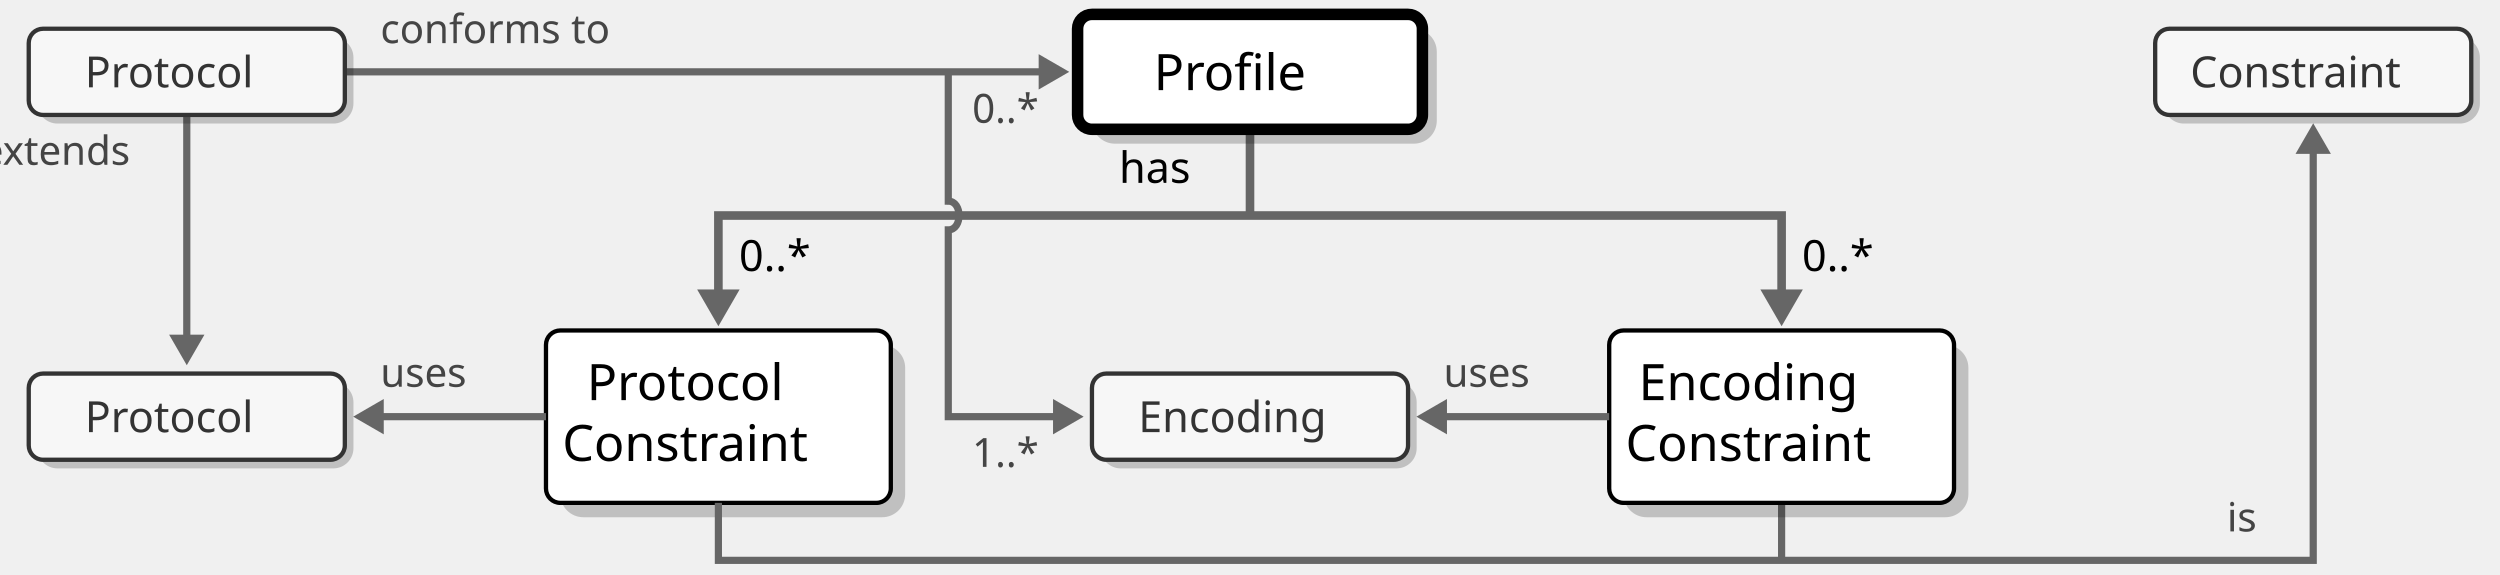
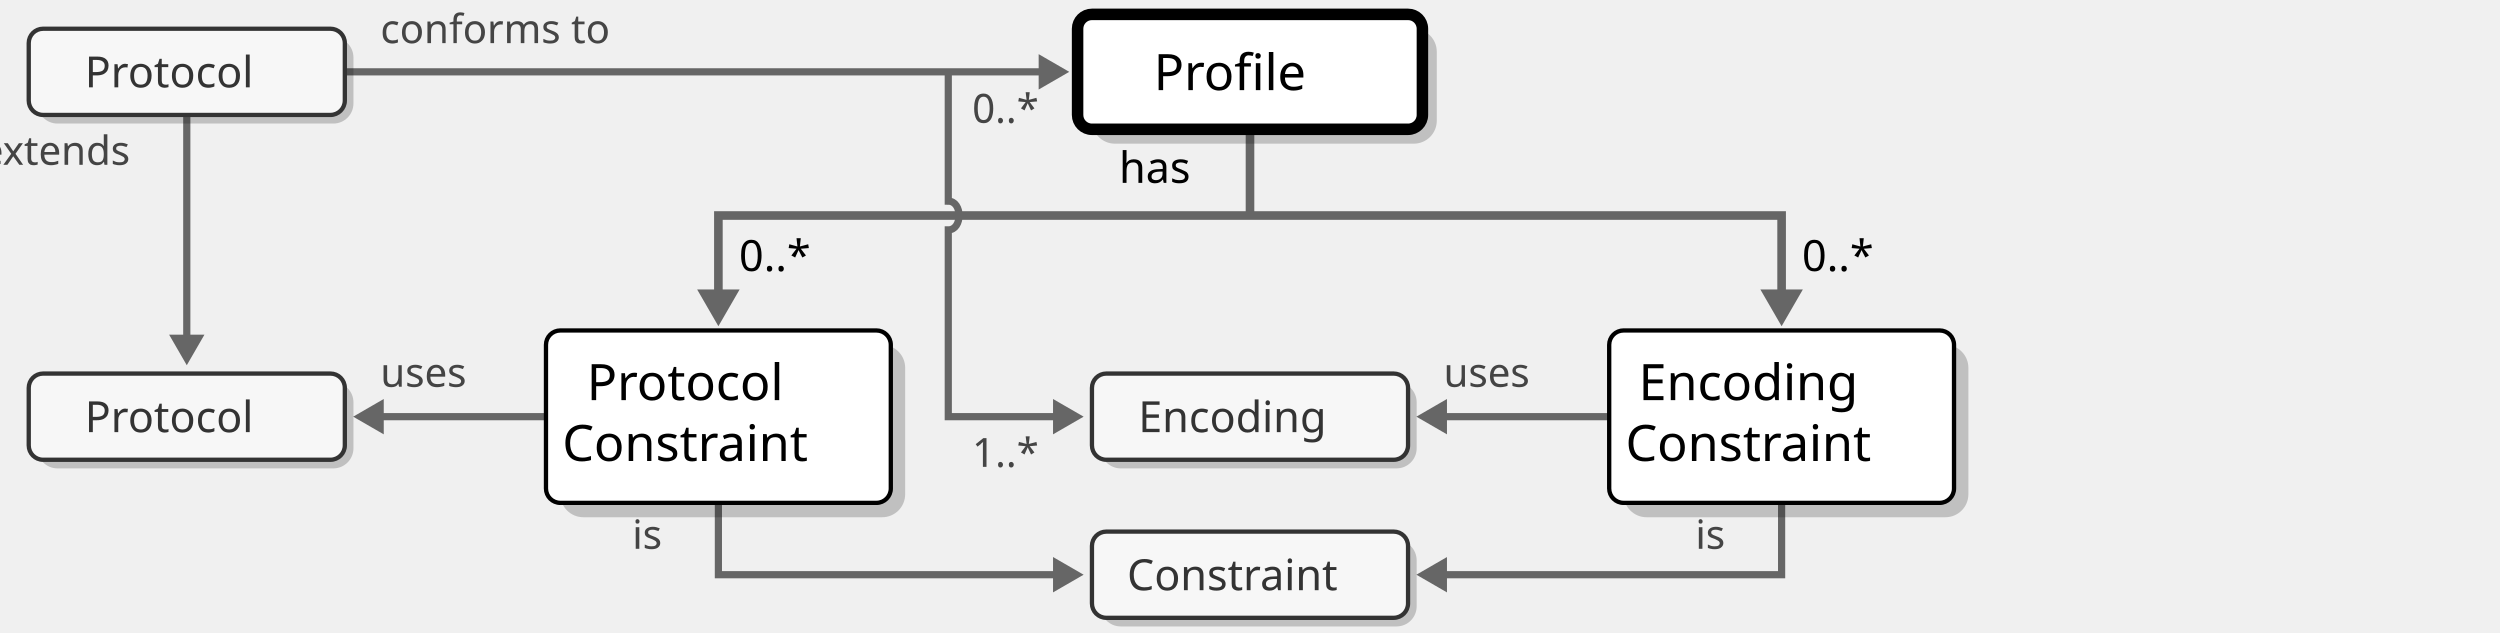
- <svg xmlns="http://www.w3.org/2000/svg" xmlns:xlink="http://www.w3.org/1999/xlink" width="174mm" height="40mm" version="1.1" viewBox="0 0 174 40" id="svg162">
+ <svg xmlns="http://www.w3.org/2000/svg" xmlns:xlink="http://www.w3.org/1999/xlink" width="174mm" height="44mm" version="1.1" viewBox="0 0 174 44" id="svg162">
  <defs id="defs5">
    <marker id="a" overflow="visible" orient="auto">
      <path transform="scale(0.4)" d="M 5.77,0 -2.88,5 V -5 Z" fill="context-stroke" fill-rule="evenodd" stroke="context-stroke" stroke-width="1pt" id="path2" />
    </marker>
    <marker id="e" overflow="visible" orient="auto">
      <path transform="scale(0.4)" d="M 5.77,0 -2.88,5 V -5 Z" fill="context-stroke" fill-rule="evenodd" stroke="context-stroke" stroke-width="1pt" id="path824" />
    </marker>
    <marker id="a-2" overflow="visible" orient="auto">
      <path transform="scale(0.4)" d="M 5.77,0 -2.88,5 V -5 Z" fill="context-stroke" fill-rule="evenodd" stroke="context-stroke" stroke-width="1pt" id="path2-3" />
    </marker>
    <marker id="a-3" overflow="visible" orient="auto">
      <path transform="scale(0.4)" d="M 5.77,0 -2.88,5 V -5 Z" fill="context-stroke" fill-rule="evenodd" stroke="context-stroke" stroke-width="1pt" id="path2-2" />
    </marker>
    <marker id="a-0" overflow="visible" orient="auto">
      <path transform="scale(0.4)" d="M 5.77,0 -2.88,5 V -5 Z" fill="context-stroke" fill-rule="evenodd" stroke="context-stroke" stroke-width="1pt" id="path2-4" />
    </marker>
  </defs>
-   <path style="fill:none;stroke:#666666;stroke-width:0.5;stroke-linecap:butt;stroke-linejoin:miter;stroke-miterlimit:4;stroke-dasharray:none;stroke-opacity:1" d="m 124,35 v 4" id="path28793" />
-   <path d="m 24,5 49,0" marker-end="url(#a-0)" id="path21495" style="fill:none;stroke:#666666;stroke-width:0.5;stroke-miterlimit:4;stroke-dasharray:none;marker-end:url(#a-0)" />
+   <g id="g23154">
+     <path d="M 38,29 H 26" marker-end="url(#a-0)" id="path1710" style="fill:none;stroke:#666666;stroke-width:0.5;stroke-miterlimit:4;stroke-dasharray:none;marker-end:url(#a-0)" />
+     <text xml:space="preserve" style="font-size:2.8px;line-height:1.25;font-family:sans-serif;stroke-width:0.265" x="36.107" y="26.918" id="text1714">
+       <tspan id="tspan1712" style="font-size:2.8px;text-align:end;text-anchor:end;fill:#444444;fill-opacity:1;stroke-width:0.265" x="36.107" y="26.918">uses</tspan>
+     </text>
+   </g>
+   <path d="m 50,35 v 5 h 24" marker-end="url(#a-0)" id="path28502" style="fill:none;stroke:#666666;stroke-width:0.5;stroke-miterlimit:4;stroke-dasharray:none;marker-end:url(#a-0)" />
+   <use x="0" y="0" xlink:href="#g23154" id="use23156" transform="translate(74)" width="100%" height="100%" />
+   <use x="0" y="0" xlink:href="#path28502" id="use1312" transform="matrix(-1,0,0,1,174,-3.5e-7)" width="100%" height="100%" />
+   <path d="M 24,5 H 73" marker-end="url(#a-0)" id="path21495" style="fill:none;stroke:#666666;stroke-width:0.5;stroke-miterlimit:4;stroke-dasharray:none;marker-end:url(#a-0)" />
  <use x="0" y="0" xlink:href="#use1704" id="use21311" transform="translate(-2e-7,24)" width="100%" height="100%" />
  <path style="fill:none;stroke:#666666;stroke-width:0.6;stroke-linecap:butt;stroke-linejoin:miter;stroke-miterlimit:4;stroke-dasharray:none;stroke-opacity:1" d="M 87,9 V 15" id="path16754" />
  <use x="0" y="0" xlink:href="#use10269" id="use13026" transform="translate(-74)" width="100%" height="100%" />
  <path d="M 13,8 V 24" marker-end="url(#a-0)" id="path7470" style="fill:none;stroke:#666666;stroke-width:0.5;stroke-miterlimit:4;stroke-dasharray:none;marker-end:url(#a-0)" />
  <path d="M 87,15 H 50 v 6" marker-end="url(#a-0)" id="path16006" style="fill:none;stroke:#666666;stroke-width:0.6;stroke-miterlimit:4;stroke-dasharray:none;marker-end:url(#a-0)" />
  <rect id="rect896" x="76" y="2" width="24" height="8" rx="1.6" fill="none" opacity="0.913" stroke="#000000" stroke-linejoin="round" stroke-width="0.333" style="opacity:1;fill:#000000;fill-opacity:0.2;stroke:none;stroke-width:0.8;stroke-miterlimit:4;stroke-dasharray:none" />
  <rect id="rect45004" x="75" y="1" width="24" height="8" rx="1" fill="none" opacity="0.913" stroke="#000000" stroke-linejoin="round" stroke-width="0.333" style="opacity:1;fill:#ffffff;fill-opacity:1;stroke-width:0.8;stroke-miterlimit:4;stroke-dasharray:none" />
  <text x="86.958" y="6.272" font-size="3.5px" style="line-height:1.25;font-family:sans-serif;stroke-width:0.265" xml:space="preserve" id="text44012">
    <tspan x="86.958" y="6.272" font-size="3.5px" stroke-width="0.265" text-align="center" text-anchor="middle" id="tspan44010">Profile</tspan>
  </text>
  <g id="use10269" transform="translate(71.00001,22)">
    <rect id="rect984" x="42" y="2" width="24" height="12" rx="1.6" fill="none" opacity="0.913" stroke="#000000" stroke-linejoin="round" stroke-width="0.333" style="opacity:1;fill:#000000;fill-opacity:0.2;stroke:none;stroke-width:0.8;stroke-miterlimit:4;stroke-dasharray:none" />
    <rect id="rect986" x="41" y="1" width="24" height="12" rx="1" fill="none" opacity="0.913" stroke="#000000" stroke-linejoin="round" stroke-width="0.333" style="opacity:1;fill:#ffffff;fill-opacity:1;stroke-width:0.3;stroke-miterlimit:4;stroke-dasharray:none" />
  </g>
  <text xml:space="preserve" style="font-size:3px;line-height:1.25;font-family:sans-serif;stroke-width:0.265" x="51.443" y="18.86" id="text14312">
    <tspan id="tspan14310" style="stroke-width:0.265" x="51.443" y="18.86">0..*</tspan>
  </text>
  <text xml:space="preserve" style="font-size:3px;line-height:1.25;font-family:sans-serif;stroke-width:0.265" x="85.203" y="12.727" id="text16010">
    <tspan id="tspan16008" style="font-size:3px;text-align:end;text-anchor:end;fill:#000000;fill-opacity:1;stroke-width:0.265" x="85.203" y="12.727">has</tspan>
  </text>
  <g id="g982" transform="translate(44.40038,-22.6)" />
  <g id="use1704" transform="translate(-56,-23)">
    <rect id="rect3523" x="58.6" y="25.6" width="22" height="6" rx="1.4" fill="none" opacity="0.913" stroke="#000000" stroke-linejoin="round" stroke-width="0.333" style="opacity:1;fill:#000000;fill-opacity:0.2;stroke:none;stroke-width:0.3;stroke-miterlimit:4;stroke-dasharray:none;stroke-opacity:1" />
    <rect id="rect3525" x="58" y="25" width="22" height="6" rx="1" fill="none" opacity="0.913" stroke="#000000" stroke-linejoin="round" stroke-width="0.333" style="opacity:1;fill:#f7f7f7;fill-opacity:1;stroke:#333333;stroke-width:0.3;stroke-miterlimit:4;stroke-dasharray:none;stroke-opacity:1" />
  </g>
  <text x="12.939" y="6.079" font-size="3.5px" style="font-size:3px;line-height:1.25;font-family:sans-serif;stroke-width:0.265" xml:space="preserve" id="text1708">
    <tspan x="12.939" y="6.079" font-size="3.5px" stroke-width="0.265" text-align="center" text-anchor="middle" id="tspan1706" style="font-size:3px;fill:#333333;fill-opacity:1">Protocol</tspan>
  </text>
-   <g id="g23154">
-     <path d="M 38,29 26,29" marker-end="url(#a-0)" id="path1710" style="fill:none;stroke:#666666;stroke-width:0.5;stroke-miterlimit:4;stroke-dasharray:none;marker-end:url(#a-0)" />
-     <text xml:space="preserve" style="font-size:2.8px;line-height:1.25;font-family:sans-serif;stroke-width:0.265" x="36.107" y="26.918" id="text1714">
-       <tspan id="tspan1712" style="font-size:2.8px;text-align:end;text-anchor:end;fill:#444444;fill-opacity:1;stroke-width:0.265" x="36.107" y="26.918">uses</tspan>
-     </text>
-   </g>
  <text xml:space="preserve" style="font-size:2.8px;line-height:1.25;font-family:sans-serif;stroke-width:0.265" x="11.233" y="11.468" id="text7677">
    <tspan id="tspan7675" style="font-size:2.8px;text-align:end;text-anchor:end;fill:#444444;fill-opacity:1;stroke-width:0.265" x="11.233" y="11.468">extends</tspan>
  </text>
  <text x="12.939" y="30.079" font-size="3.5px" style="font-size:3px;line-height:1.25;font-family:sans-serif;stroke-width:0.265" xml:space="preserve" id="text9579">
    <tspan x="12.939" y="30.079" font-size="3.5px" stroke-width="0.265" text-align="center" text-anchor="middle" id="tspan9577" style="font-size:3px;fill:#333333;fill-opacity:1">Protocol</tspan>
  </text>
  <text xml:space="preserve" style="font-size:2.8px;line-height:1.25;font-family:sans-serif;stroke-width:0.265" x="26.476" y="3.001" id="text4556">
    <tspan id="tspan4554" style="font-size:2.8px;fill:#454545;fill-opacity:1;stroke-width:0.265" x="26.476" y="3.001">conforms to</tspan>
  </text>
  <g id="g8920" transform="translate(-34,5.576572)">
    <text x="83.958" y="22.272" font-size="3.5px" style="line-height:1.25;font-family:sans-serif;stroke-width:0.265" xml:space="preserve" id="text10273">
      <tspan x="83.958" y="22.272" font-size="3.5px" stroke-width="0.265" text-align="center" text-anchor="middle" id="tspan10271">Protocol</tspan>
    </text>
    <text x="83.958" y="26.506" font-size="3.5px" style="line-height:1.25;font-family:sans-serif;stroke-width:0.265" xml:space="preserve" id="text5288">
      <tspan x="83.958" y="26.506" font-size="3.5px" stroke-width="0.265" text-align="center" text-anchor="middle" id="tspan5286">Constraint</tspan>
    </text>
  </g>
  <g id="g13036" transform="translate(40,5.576572)">
    <text x="83.958" y="22.272" font-size="3.5px" style="line-height:1.25;font-family:sans-serif;stroke-width:0.265" xml:space="preserve" id="text13030">
      <tspan x="83.958" y="22.272" font-size="3.5px" stroke-width="0.265" text-align="center" text-anchor="middle" id="tspan13028">Encoding</tspan>
    </text>
    <text x="83.958" y="26.506" font-size="3.5px" style="line-height:1.25;font-family:sans-serif;stroke-width:0.265" xml:space="preserve" id="text13034">
      <tspan x="83.958" y="26.506" font-size="3.5px" stroke-width="0.265" text-align="center" text-anchor="middle" id="tspan13032">Constraint</tspan>
    </text>
  </g>
  <use x="0" y="0" xlink:href="#path16006" id="use19373" transform="matrix(-1,0,0,1,174,-1.5e-7)" width="100%" height="100%" />
  <text xml:space="preserve" style="font-size:3px;line-height:1.25;font-family:sans-serif;stroke-width:0.265" x="125.424" y="18.86" id="text21229">
    <tspan id="tspan21227" style="stroke-width:0.265" x="125.424" y="18.86">0..*</tspan>
  </text>
  <use x="0" y="0" xlink:href="#use1704" id="use21969" transform="translate(74,24)" width="100%" height="100%" />
  <text x="86.939" y="30.079" font-size="3.5px" style="font-size:3px;line-height:1.25;font-family:sans-serif;stroke-width:0.265" xml:space="preserve" id="text21973">
    <tspan x="86.939" y="30.079" font-size="3.5px" stroke-width="0.265" text-align="center" text-anchor="middle" id="tspan21971" style="font-size:3px;fill:#333333;fill-opacity:1">Encoding</tspan>
  </text>
-   <use x="0" y="0" xlink:href="#g23154" id="use23156" transform="translate(74)" width="100%" height="100%" />
-   <use x="0" y="0" xlink:href="#use1704" id="use24311" transform="translate(148)" width="100%" height="100%" />
-   <text x="160.939" y="6.079" font-size="3.5px" style="font-size:3px;line-height:1.25;font-family:sans-serif;stroke-width:0.265" xml:space="preserve" id="text24315">
-     <tspan x="160.939" y="6.079" font-size="3.5px" stroke-width="0.265" text-align="center" text-anchor="middle" id="tspan24313" style="font-size:3px;fill:#333333;fill-opacity:1">Constraint</tspan>
+   <use x="0" y="0" xlink:href="#use1704" id="use24311" transform="translate(74,35)" width="100%" height="100%" />
+   <text x="86.939" y="41.079" font-size="3.5px" style="font-size:3px;line-height:1.25;font-family:sans-serif;stroke-width:0.265" xml:space="preserve" id="text24315">
+     <tspan x="86.939" y="41.079" font-size="3.5px" stroke-width="0.265" text-align="center" text-anchor="middle" id="tspan24313" style="font-size:3px;fill:#333333;fill-opacity:1">Constraint</tspan>
  </text>
-   <path d="m 50,35 v 4 H 161 V 10" marker-end="url(#a-0)" id="path28502" style="fill:none;stroke:#666666;stroke-width:0.5;stroke-miterlimit:4;stroke-dasharray:none;marker-end:url(#a-0)" />
-   <text xml:space="preserve" style="font-size:2.8px;line-height:1.25;font-family:sans-serif;stroke-width:0.265" x="159.245" y="36.984" id="text1714-3">
-     <tspan id="tspan1712-6" style="font-size:2.8px;text-align:end;text-anchor:end;fill:#444444;fill-opacity:1;stroke-width:0.265" x="159.245" y="36.984">is</tspan>
+   <text xml:space="preserve" style="font-size:2.8px;line-height:1.25;font-family:sans-serif;stroke-width:0.265" x="48.258" y="38.198" id="text1714-3">
+     <tspan id="tspan1712-6" style="font-size:2.8px;text-align:end;text-anchor:end;fill:#444444;fill-opacity:1;stroke-width:0.265" x="48.258" y="38.198">is</tspan>
  </text>
-   <path d="M 66,5 V 14 c 1,0 1,2 0,2 l 0,13 h 8" marker-end="url(#a-0)" id="path30454" style="fill:none;stroke:#666666;stroke-width:0.5;stroke-miterlimit:4;stroke-dasharray:none;marker-end:url(#a-0)" />
+   <path d="M 66,5 V 14 c 1,0 1,2 0,2 v 13 h 8" marker-end="url(#a-0)" id="path30454" style="fill:none;stroke:#666666;stroke-width:0.5;stroke-miterlimit:4;stroke-dasharray:none;marker-end:url(#a-0)" />
  <text xml:space="preserve" style="font-size:2.8px;line-height:1.25;font-family:sans-serif;stroke-width:0.265" x="67.662" y="8.543" id="text32060">
    <tspan id="tspan32058" style="font-size:2.8px;fill:#454545;fill-opacity:1;stroke-width:0.265" x="67.662" y="8.543">0..*</tspan>
  </text>
  <text xml:space="preserve" style="font-size:2.8px;line-height:1.25;font-family:sans-serif;stroke-width:0.265" x="67.662" y="32.493" id="text33728">
    <tspan id="tspan33726" style="font-size:2.8px;fill:#454545;fill-opacity:1;stroke-width:0.265" x="67.662" y="32.493">1..*</tspan>
  </text>
+   <text xml:space="preserve" style="font-size:2.8px;line-height:1.25;font-family:sans-serif;stroke-width:0.265" x="122.25" y="38.198" id="text1396">
+     <tspan id="tspan1394" style="font-size:2.8px;text-align:end;text-anchor:end;fill:#444444;fill-opacity:1;stroke-width:0.265" x="122.25" y="38.198">is</tspan>
+   </text>
</svg>
